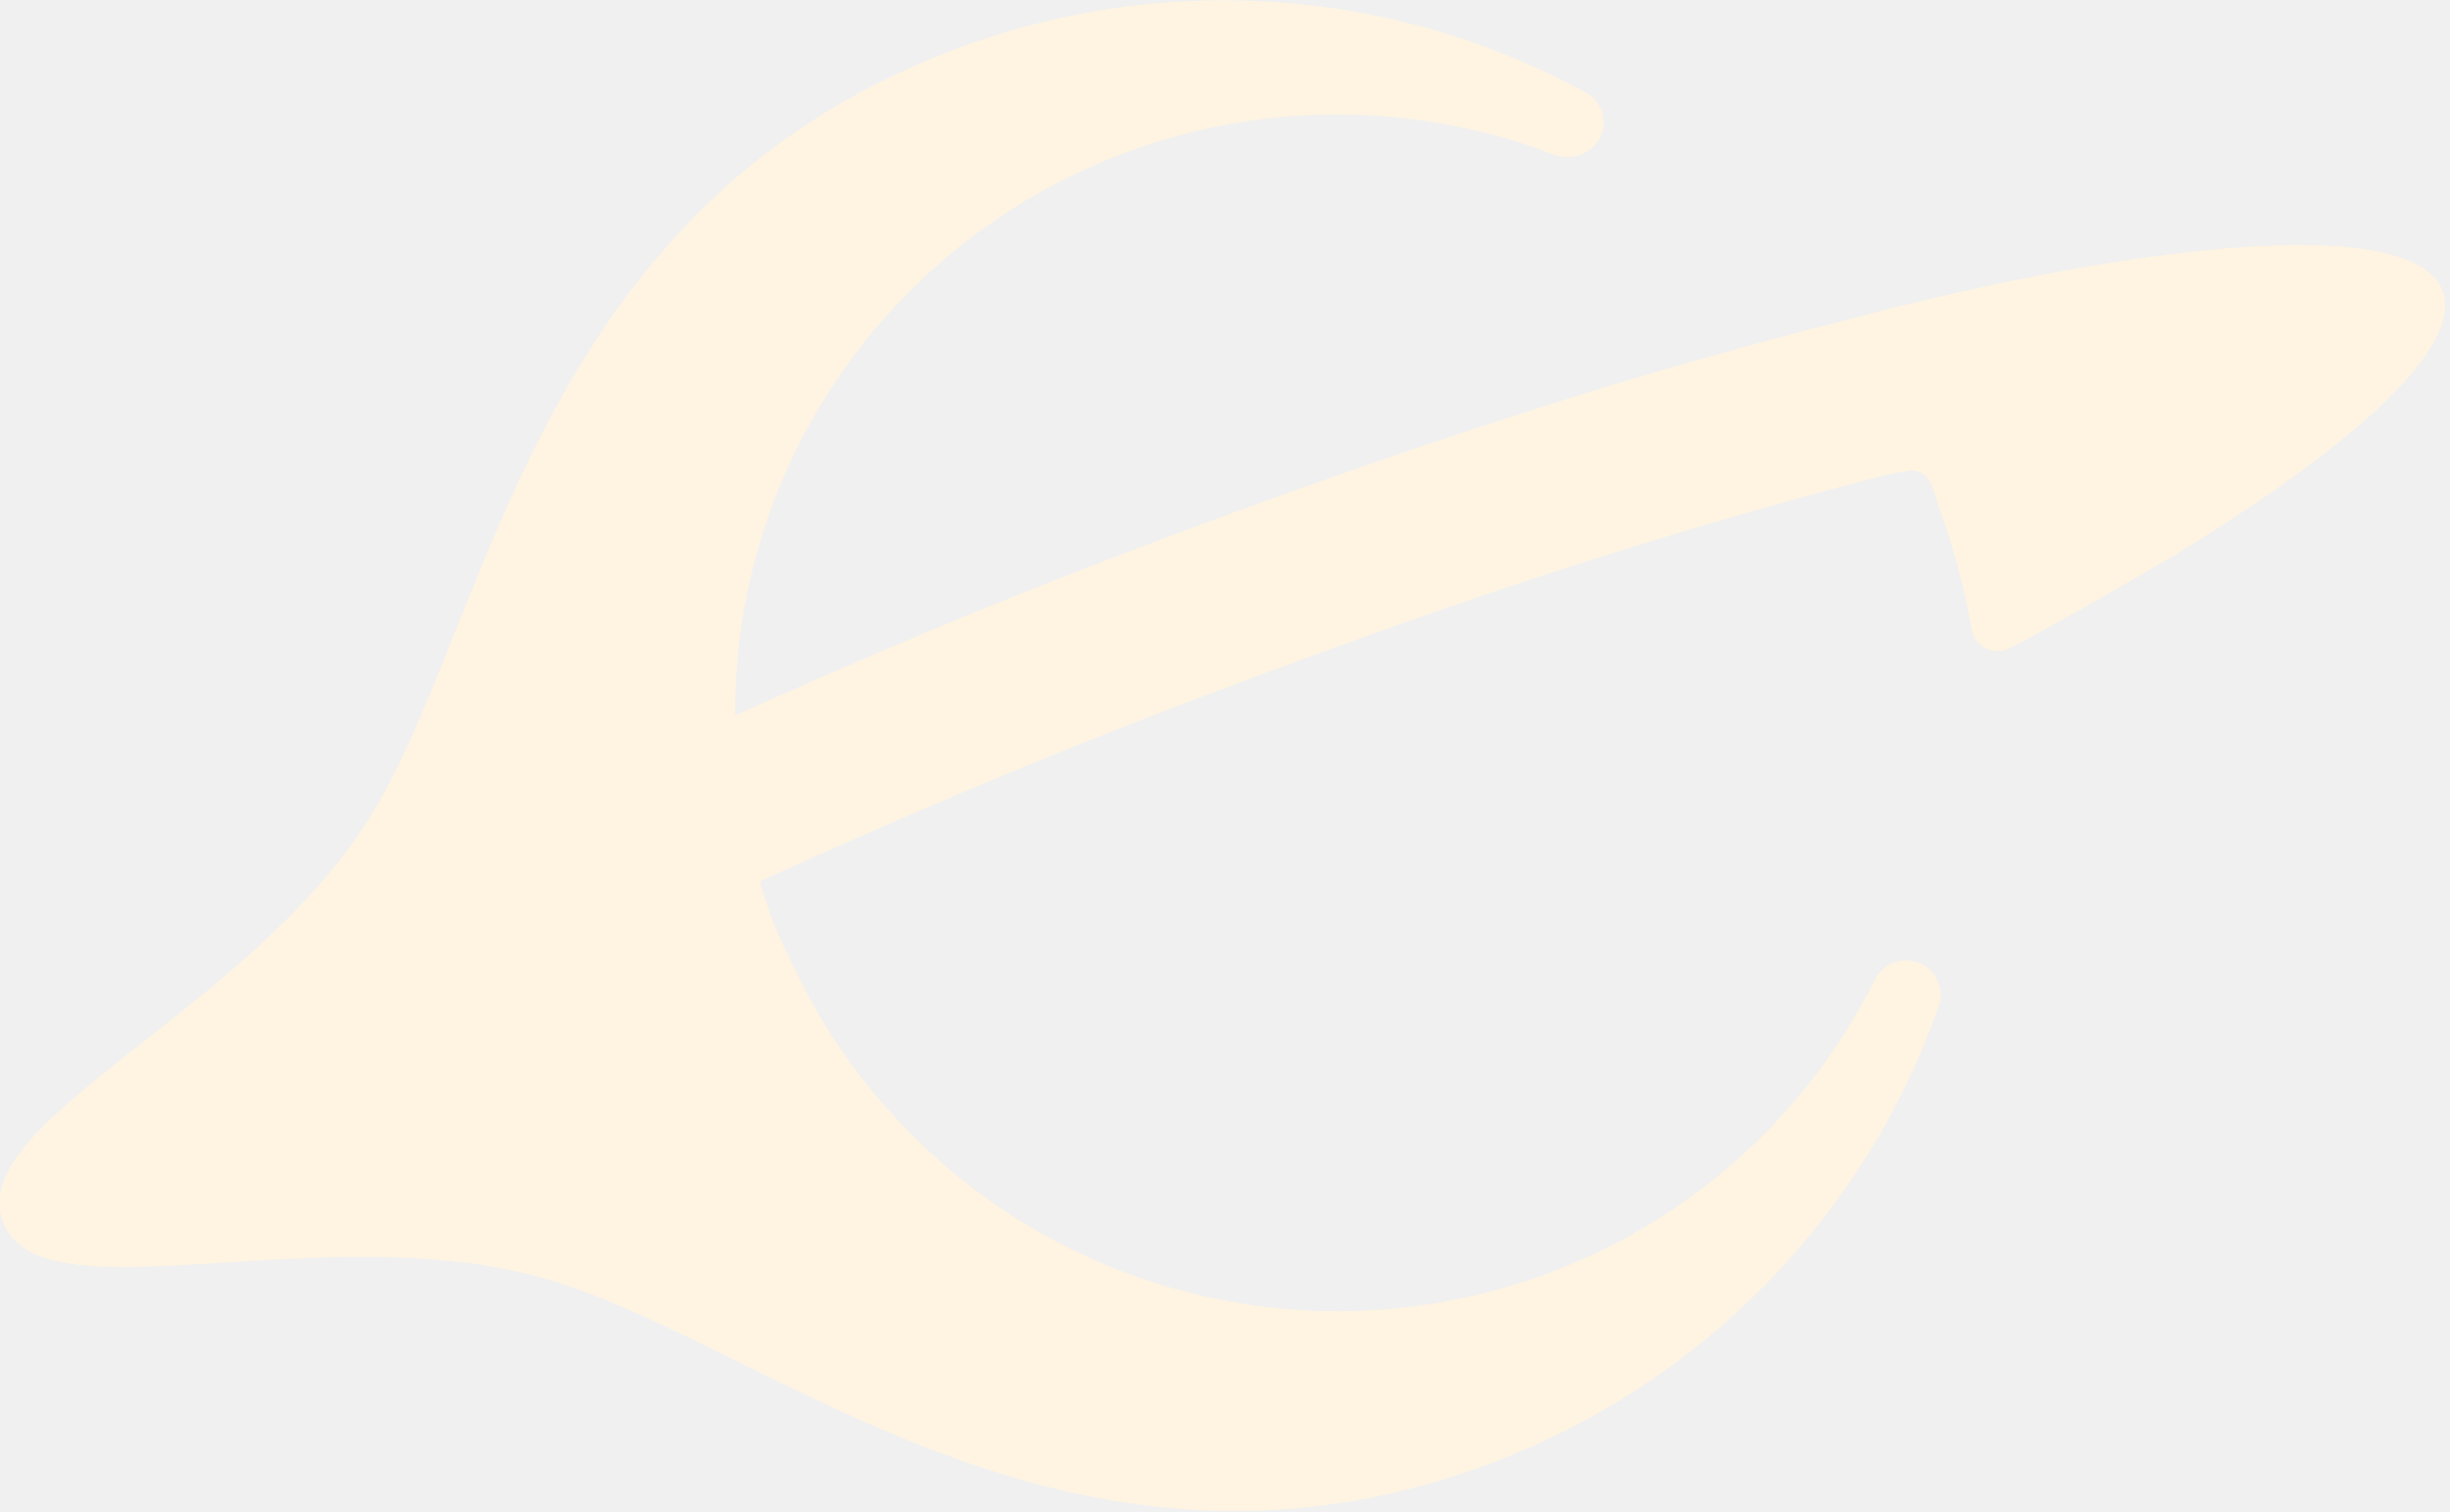
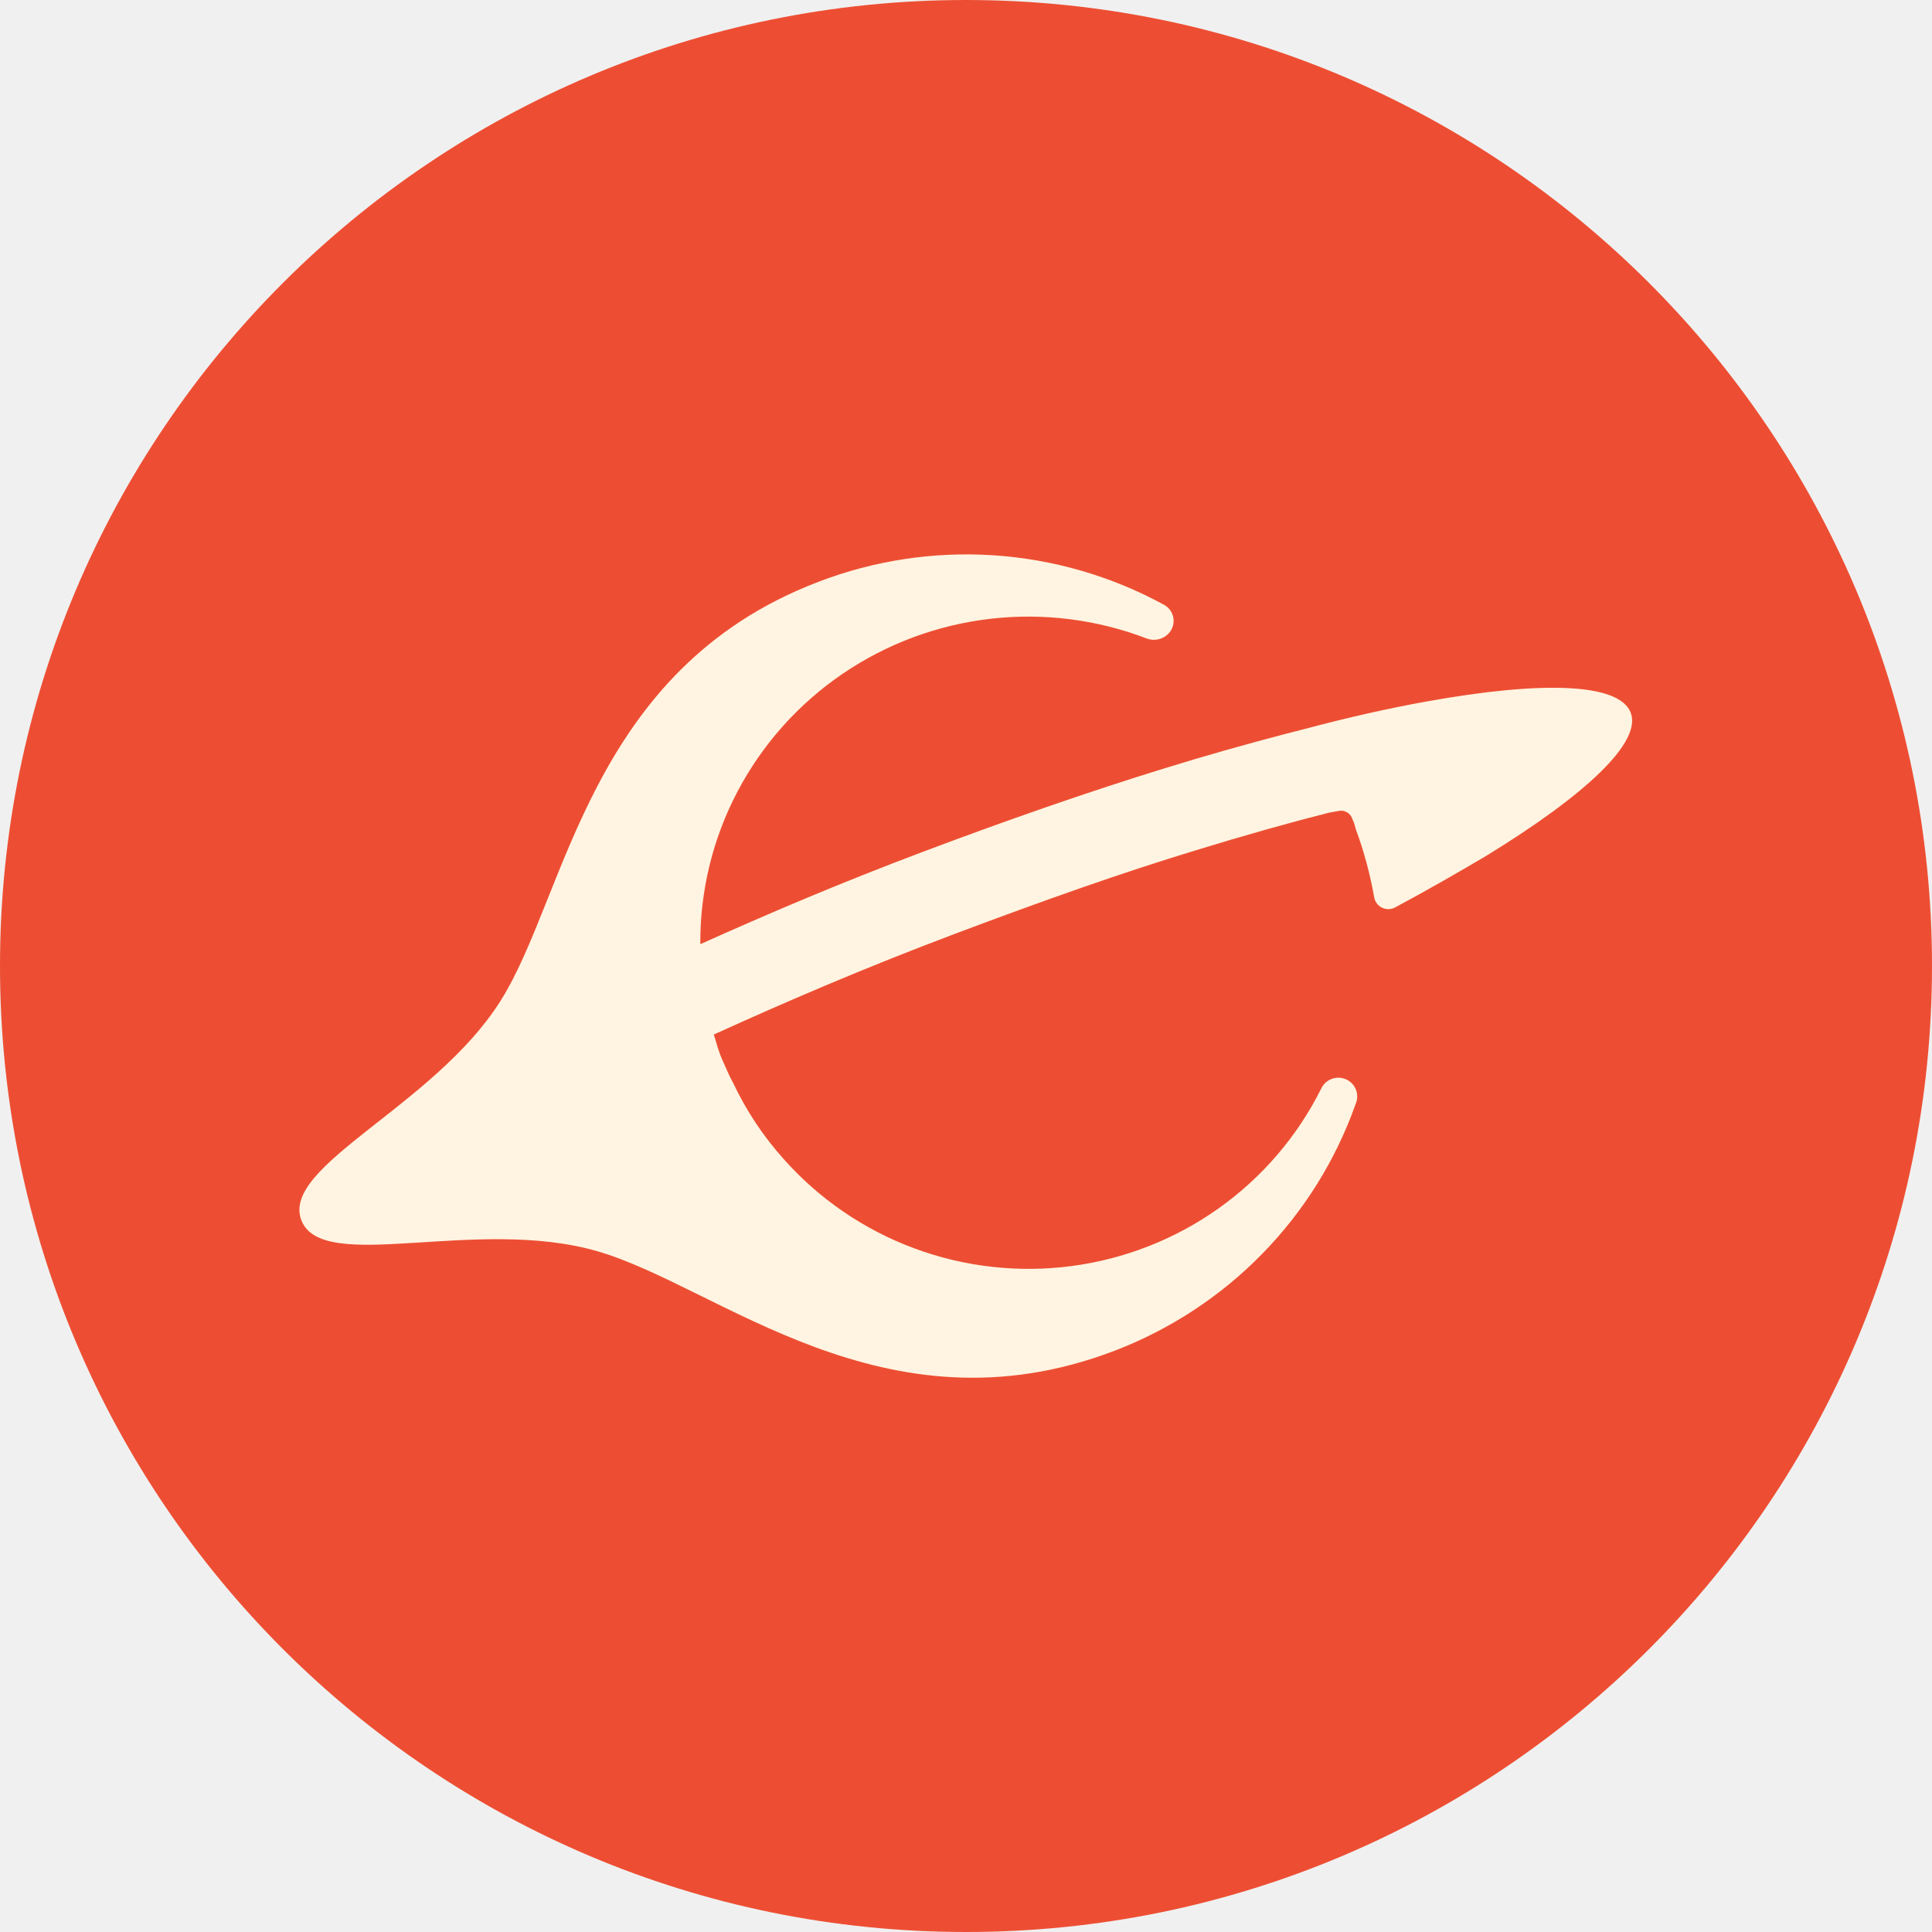
- <svg xmlns="http://www.w3.org/2000/svg" width="107" height="66" viewBox="0 0 107 66" fill="none">
-   <g clip-path="url(#clip0_6910_2372)">
+ <svg xmlns="http://www.w3.org/2000/svg" width="240" height="240" viewBox="0 0 240 240" fill="none">
+   <circle cx="120" cy="120" r="120" fill="#ED4E33" />
+   <g transform="translate(120 120) scale(1.55) translate(-53.4 -33)">
    <path d="M41.569 2.211C23.116 9.253 21.426 27.359 16.087 35.809C10.747 44.259 -1.555 49.02 0.134 53.379C1.824 57.738 14.126 53.044 23.86 55.861C33.593 58.677 46.842 70.882 65.294 63.841C69.768 62.128 73.814 59.472 77.151 56.057C80.489 52.641 83.04 48.547 84.626 44.058C84.788 43.693 84.796 43.28 84.651 42.909C84.505 42.538 84.216 42.239 83.849 42.079C83.481 41.919 83.065 41.911 82.691 42.055C82.317 42.2 82.016 42.486 81.855 42.851C79.948 46.665 77.126 49.955 73.635 52.431C70.145 54.908 66.094 56.494 61.839 57.051C57.585 57.607 53.258 57.117 49.24 55.623C45.222 54.129 41.636 51.677 38.798 48.484C37.156 46.655 35.79 44.599 34.742 42.381C34.404 41.778 34.134 41.107 33.864 40.504C33.593 39.9 33.39 39.162 33.188 38.492C38.798 35.943 45.152 33.194 52.452 30.444C59.752 27.695 66.038 25.482 71.784 23.738C75.704 22.531 79.286 21.525 82.463 20.72L83.207 20.586C83.44 20.522 83.689 20.549 83.902 20.661C84.116 20.773 84.278 20.962 84.356 21.19C84.476 21.447 84.567 21.717 84.626 21.994C85.287 23.779 85.785 25.62 86.113 27.494C86.144 27.673 86.218 27.843 86.329 27.988C86.439 28.133 86.583 28.25 86.749 28.329C86.914 28.408 87.096 28.446 87.28 28.441C87.463 28.435 87.643 28.387 87.803 28.298C90.439 26.89 92.873 25.482 95.036 24.207C103.147 19.245 107.608 15.02 106.662 12.673C105.715 10.326 99.632 10.124 90.304 11.801C87.33 12.338 84.018 13.075 80.503 14.014L78.678 14.483C75.636 15.288 72.527 16.16 69.282 17.166C63.199 19.044 56.642 21.324 49.883 23.872C43.124 26.421 37.649 28.768 32.106 31.249C32.079 26.993 33.102 22.795 35.085 19.022C37.069 15.248 39.953 12.013 43.486 9.599C47.019 7.185 51.093 5.666 55.354 5.173C59.615 4.68 63.933 5.229 67.931 6.771C68.222 6.87 68.535 6.885 68.835 6.814C69.134 6.742 69.406 6.588 69.621 6.369C69.783 6.202 69.904 6 69.973 5.778C70.042 5.557 70.058 5.322 70.018 5.093C69.978 4.865 69.885 4.649 69.746 4.462C69.606 4.276 69.424 4.125 69.215 4.022C65.018 1.74 60.369 0.396 55.594 0.083C50.819 -0.229 46.032 0.497 41.569 2.211Z" fill="#FFF4E1" />
  </g>
-   <defs>
-     <clipPath id="clip0_6910_2372">
-       <rect width="106.798" height="65.989" fill="white" />
-     </clipPath>
-   </defs>
</svg>
